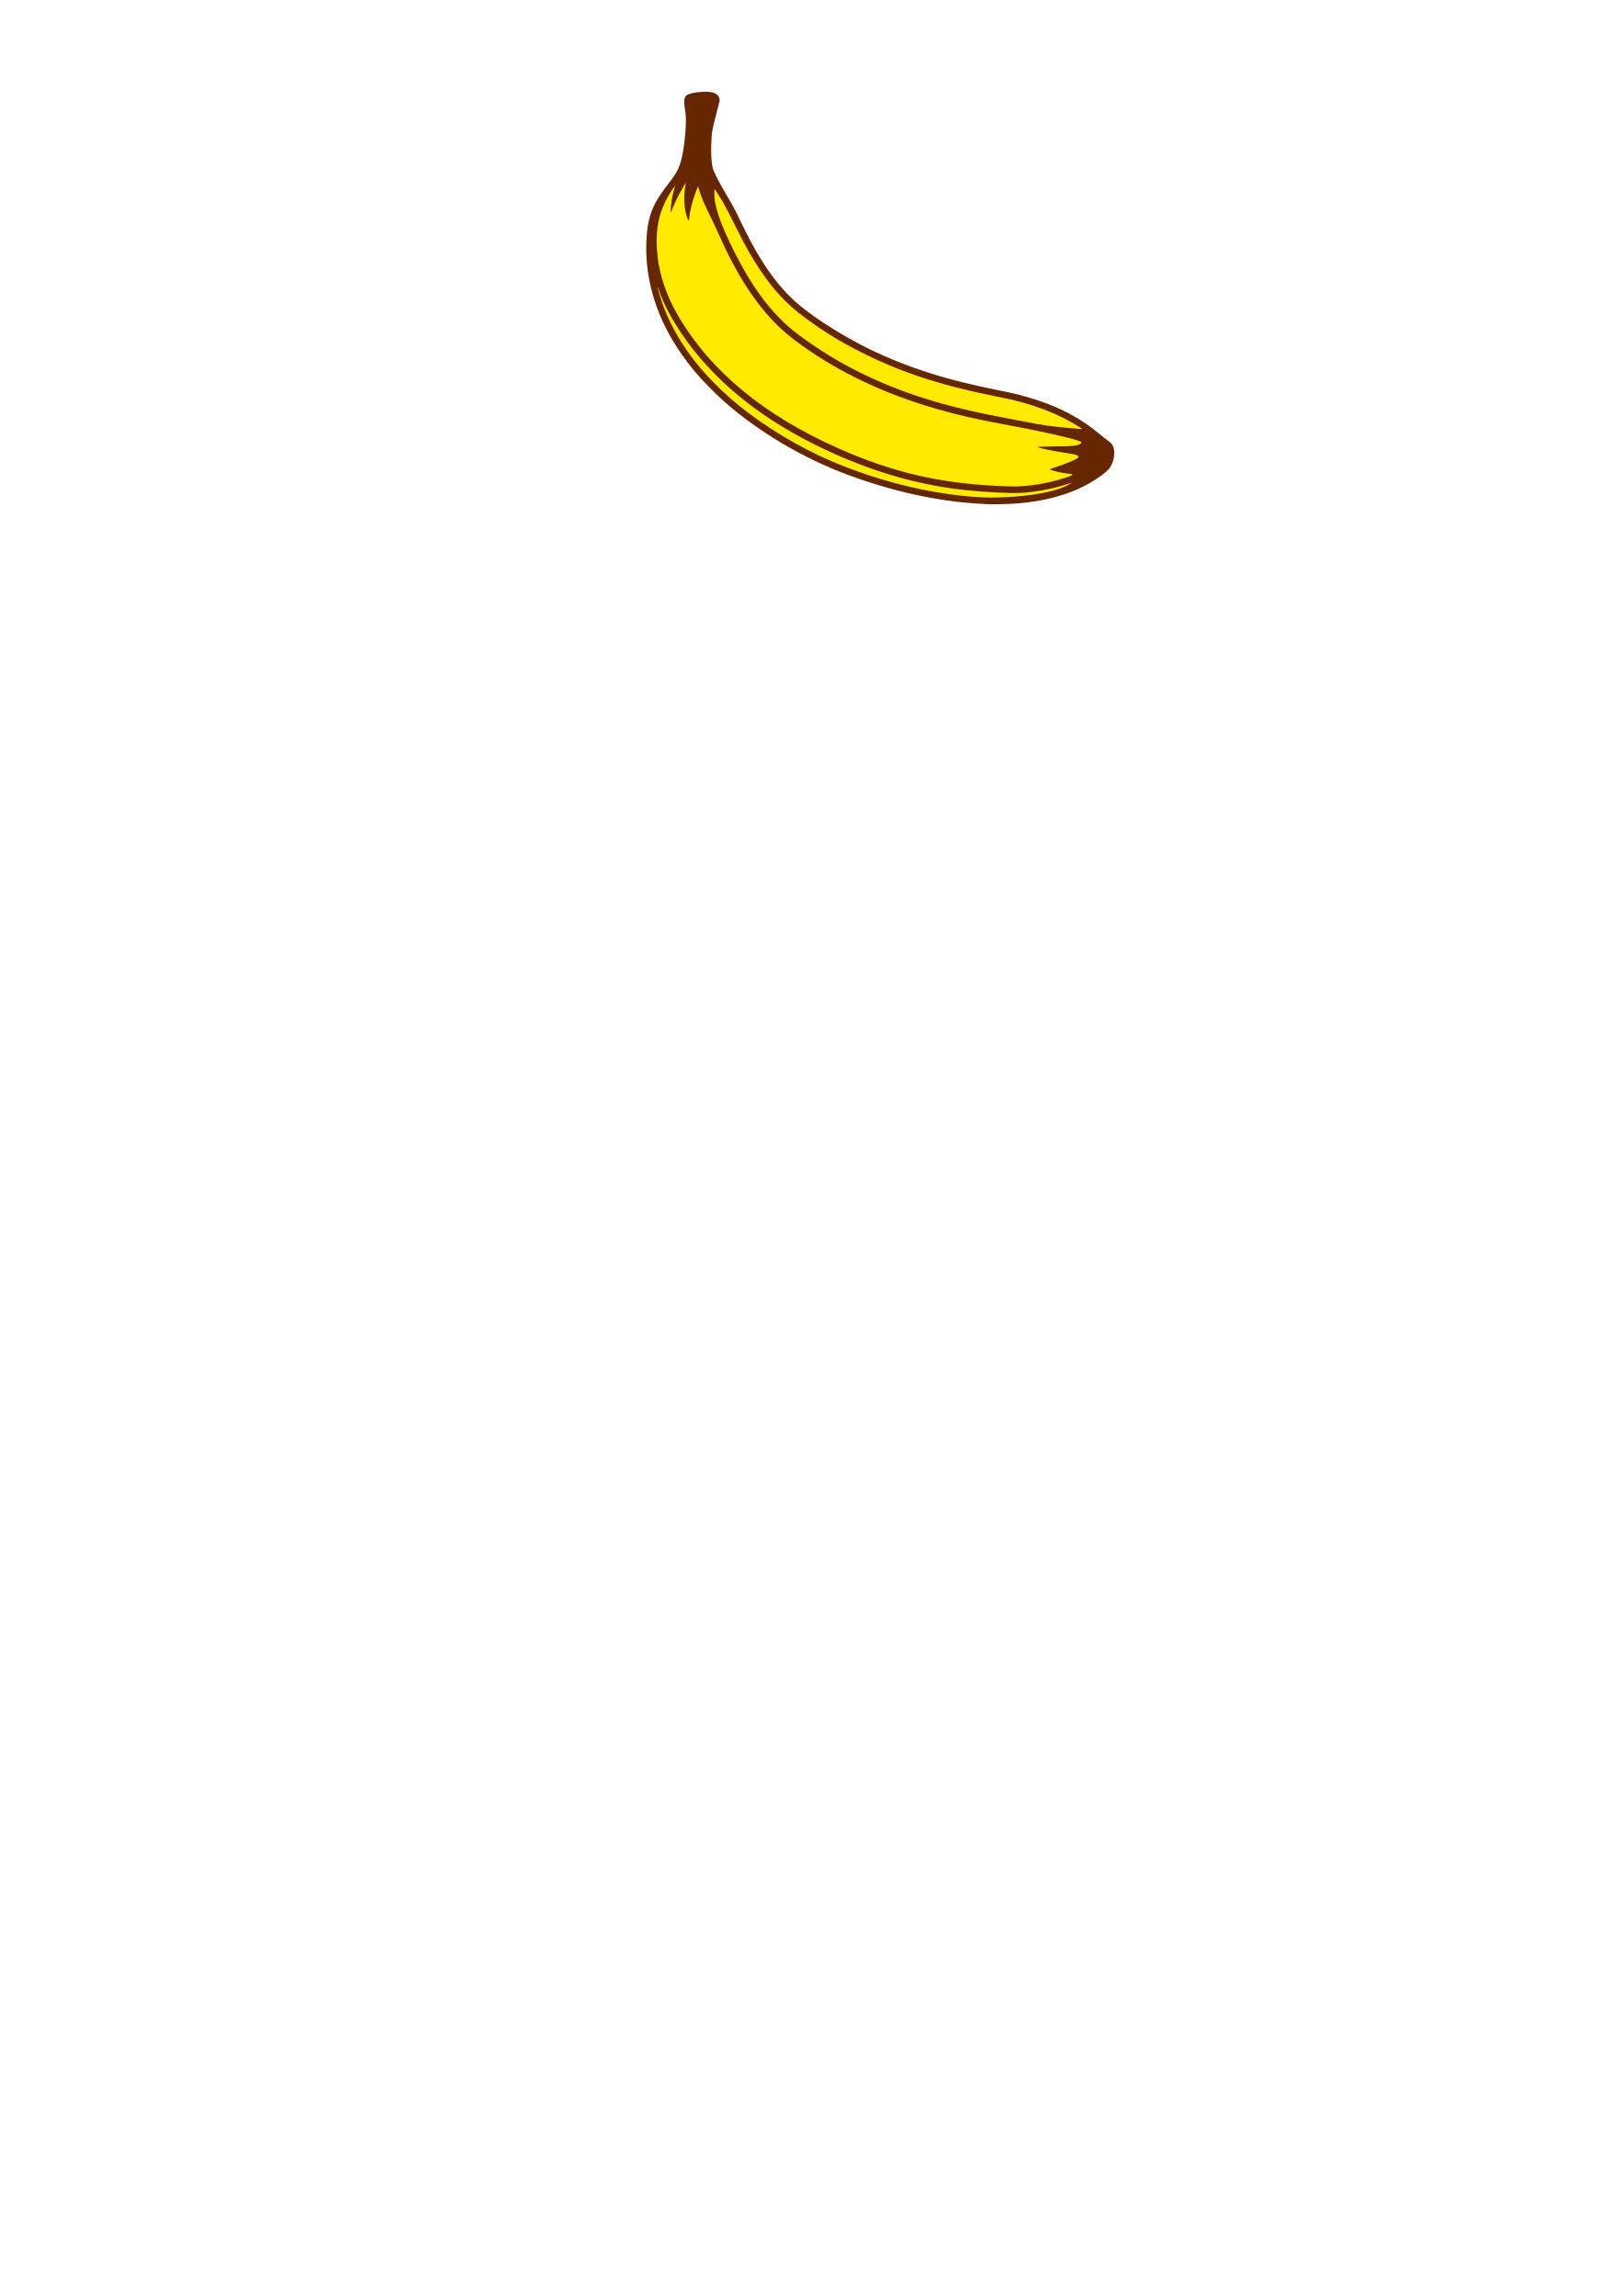
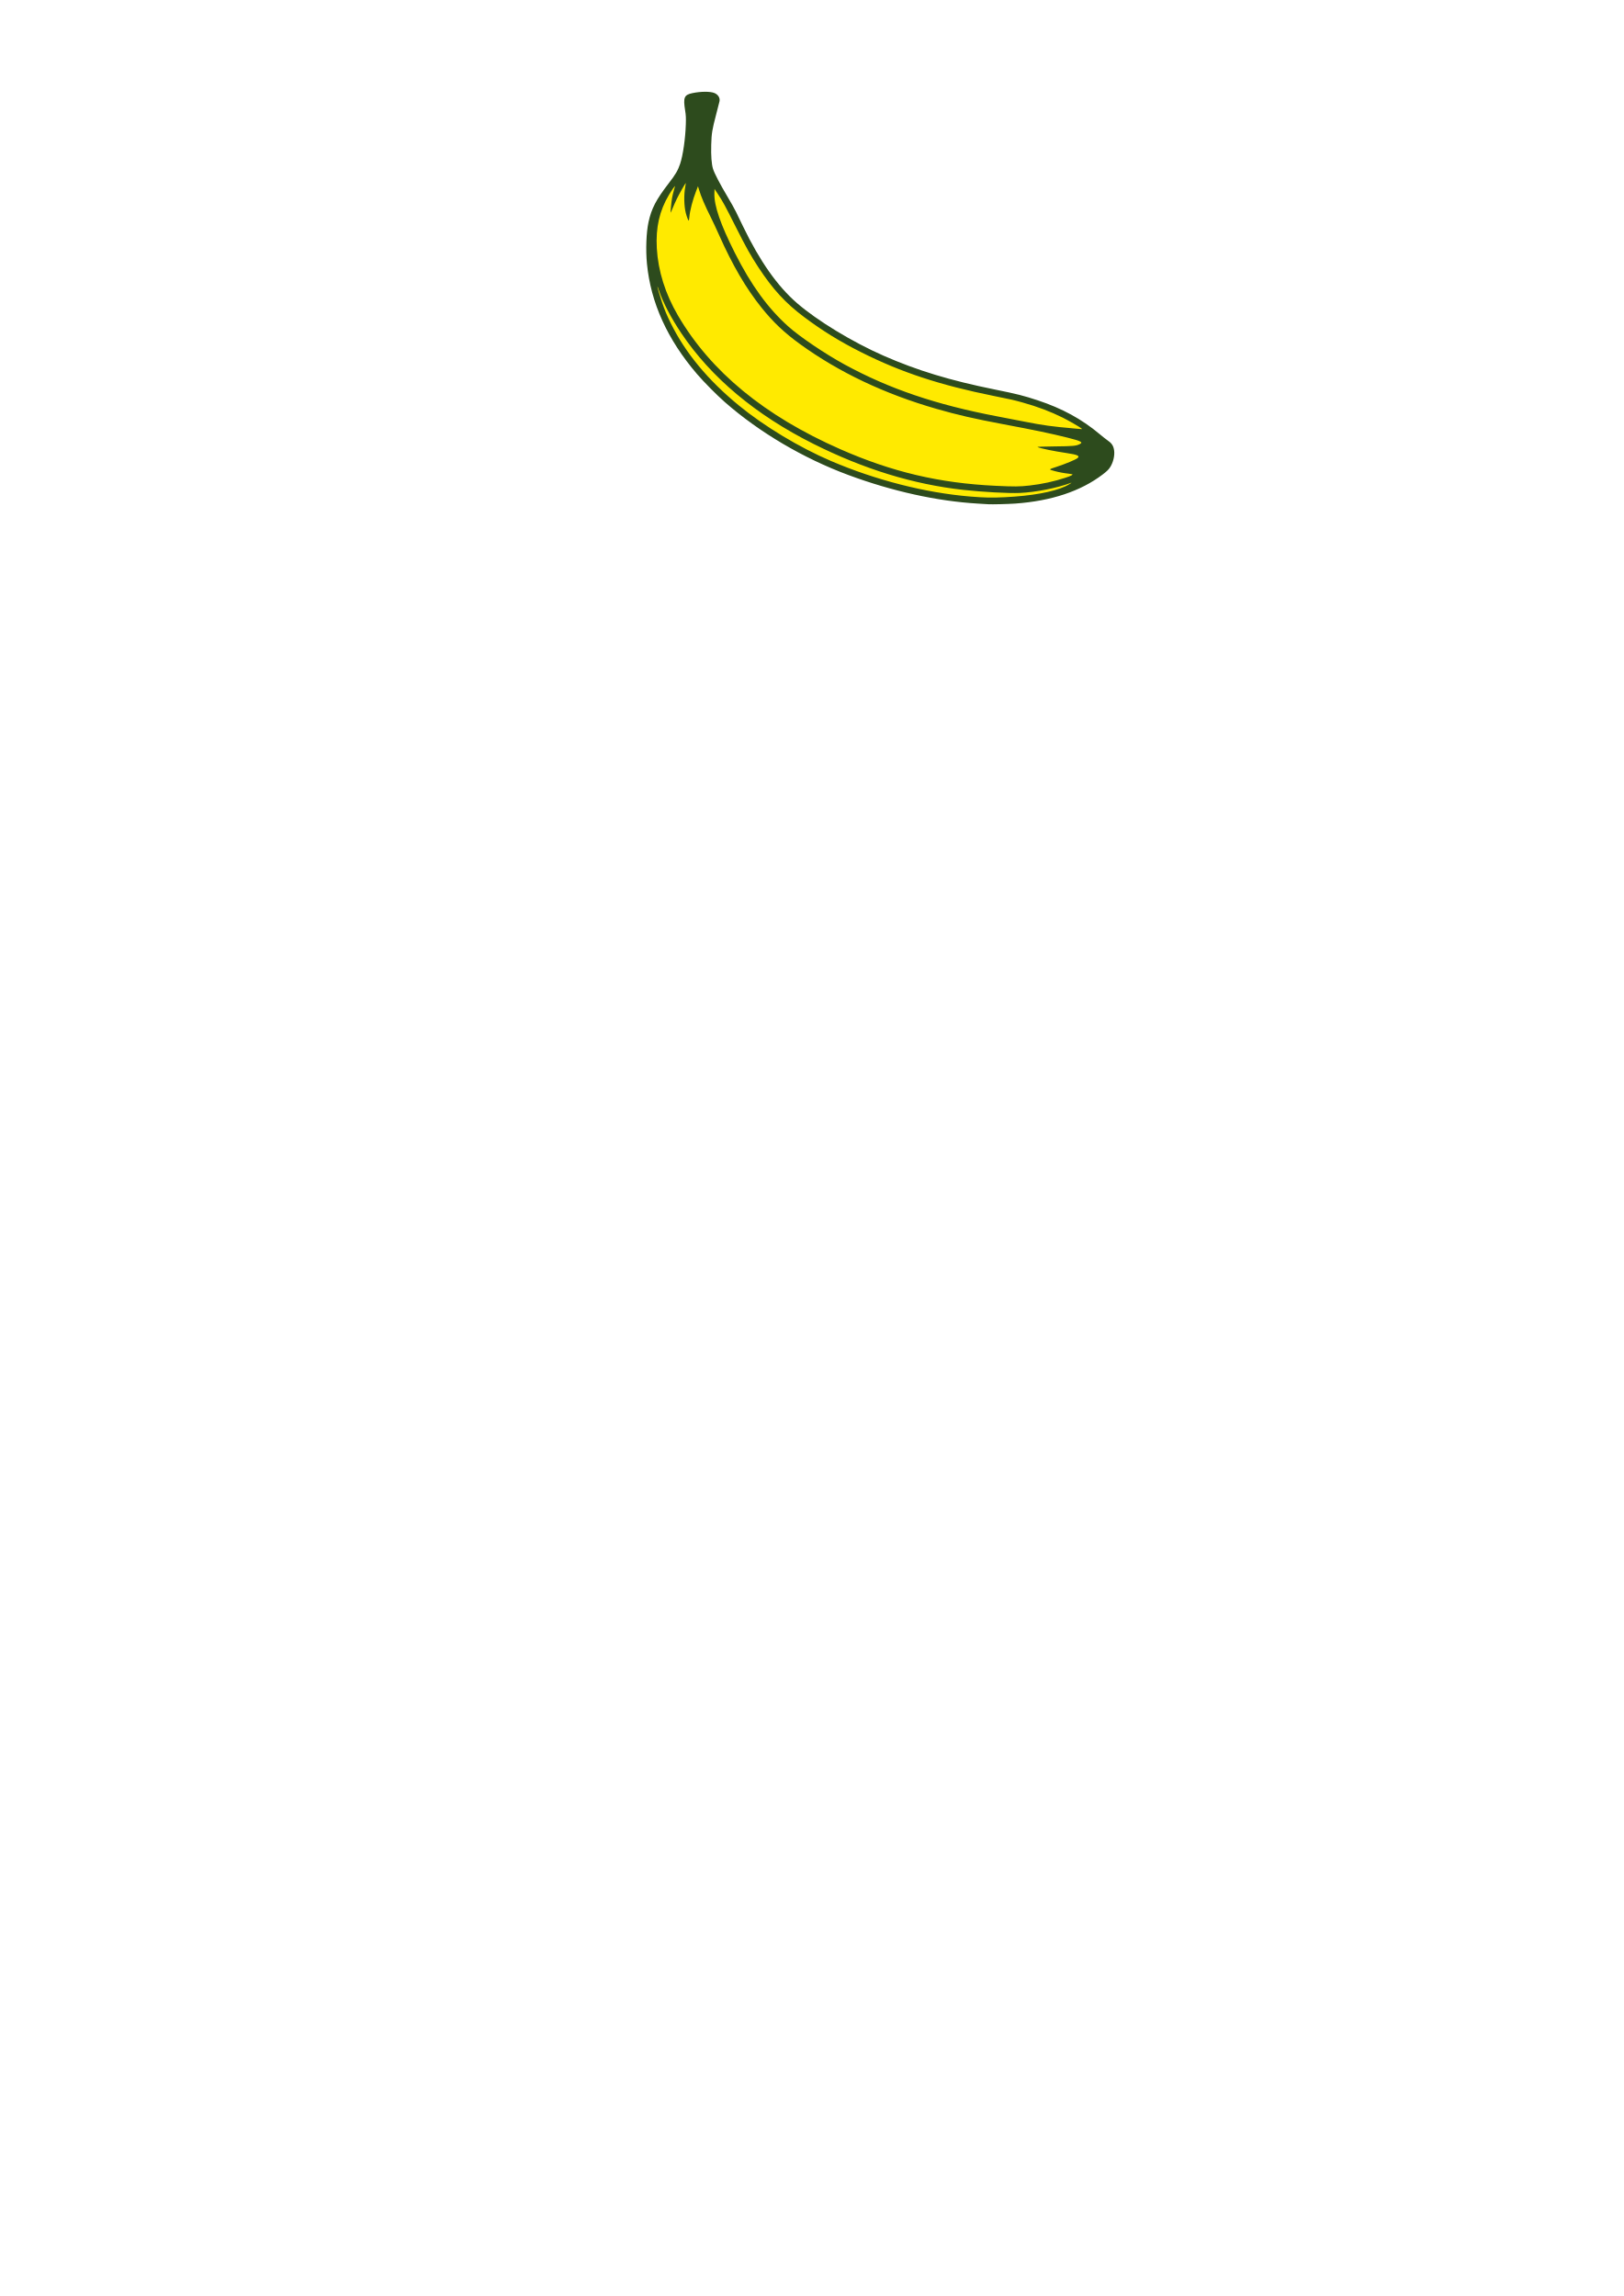
<svg xmlns="http://www.w3.org/2000/svg" width="210mm" height="297mm" viewBox="0 0 210 297" version="1.1" id="svg5">
  <defs id="defs2" />
  <g id="layer1">
    <path style="fill:#ffea00;fill-opacity:1;stroke:none;stroke-width:1;stroke-linecap:butt;stroke-linejoin:miter;stroke-miterlimit:4;stroke-dasharray:none;stroke-opacity:1" d="m 89.071,22.041 -2.002,1.547 -1.729,2.548 -1.274,5.46 0.364,4.914 1.758,5.494 2.673,4.519 4.2,4.582 7.51,5.473 10.31,4.9 9.164,2.546 6.237,0.7 8.846,-0.445 6.046,-2.546 -0.064,-5.855 -2.864,-2.227 -9.674,-2.928 -7.382,-1.718 -7.764,-2.864 -7.064,-3.882 -3.882,-3.055 -2.8,-2.928 -3.118,-4.709 -1.527,-3.628 -3.564,-6.364 z" id="path2395" />
-     <path style="fill:#662700;fill-opacity:1;stroke:none;stroke-width:1;stroke-miterlimit:4;stroke-dasharray:none;stroke-opacity:1" d="m 127.801,65.225 c -0.179,-0.012 -0.79,-0.05 -1.358,-0.083 -5.256,-0.314 -11.049,-1.594 -16.707,-3.692 -5.84,-2.165 -11.523,-5.518 -15.993,-9.437 -1.038,-0.91 -2.734,-2.622 -3.606,-3.642 -3.826,-4.47 -5.974,-9.208 -6.464,-14.261 -0.174,-1.798 -0.089,-4.046 0.204,-5.39 0.38,-1.74 0.976,-2.888 2.586,-4.978 0.92,-1.194 1.208,-1.682 1.499,-2.544 0.365,-1.082 0.678,-3.241 0.737,-5.083 0.029,-0.906 0.016,-1.177 -0.09,-1.841 -0.264,-1.658 -0.122,-2.001 0.918,-2.223 1.103,-0.235 2.338,-0.242 2.877,-0.016 0.473,0.198 0.741,0.631 0.655,1.059 -0.021,0.103 -0.21,0.846 -0.422,1.653 -0.537,2.049 -0.609,2.49 -0.65,3.965 -0.04,1.434 0.04,2.519 0.229,3.129 0.181,0.582 0.894,1.954 1.841,3.542 0.446,0.747 0.952,1.65 1.125,2.007 0.173,0.357 0.598,1.234 0.944,1.948 2.164,4.467 4.411,7.659 6.936,9.855 2.615,2.274 7.181,5.051 11.22,6.822 4.346,1.907 8.604,3.201 14.375,4.368 2.9,0.587 3.709,0.791 5.549,1.398 3.169,1.047 5.694,2.426 8.029,4.385 0.357,0.3 0.769,0.626 0.915,0.725 0.619,0.419 0.842,0.734 0.937,1.327 0.113,0.699 -0.114,1.642 -0.549,2.28 -0.181,0.266 -0.427,0.5 -0.923,0.878 -2.838,2.163 -6.633,3.426 -11.302,3.763 -0.936,0.067 -3.023,0.118 -3.512,0.086 z m 2.214,-0.911 c 3.413,-0.17 6.129,-0.657 7.743,-1.389 0.392,-0.178 1.022,-0.567 0.758,-0.468 -1.788,0.669 -4.577,1.221 -6.612,1.308 -1.462,0.062 -4.846,-0.121 -7.32,-0.397 -6.475,-0.722 -12.81,-2.667 -19.363,-5.944 -7.46,-3.732 -13.266,-8.594 -17.11,-14.33 -1.336,-1.994 -2.382,-4.002 -2.9,-5.568 -0.089,-0.27 -0.173,-0.48 -0.187,-0.466 -0.031,0.031 0.32,1.235 0.588,2.02 0.338,0.992 0.621,1.668 1.134,2.716 1.871,3.82 4.811,7.372 8.823,10.66 3.289,2.695 7.812,5.422 11.895,7.17 5.785,2.477 12.202,4.119 17.978,4.6 1.859,0.155 2.858,0.174 4.573,0.089 z m 3.158,-1.512 c 1.556,-0.175 3.121,-0.514 4.613,-1.001 0.739,-0.241 1.017,-0.382 0.895,-0.455 -0.026,-0.015 -0.22,-0.046 -0.431,-0.068 -0.565,-0.058 -1.327,-0.199 -1.83,-0.338 -0.838,-0.232 -0.856,-0.198 0.301,-0.578 1.105,-0.363 2.376,-0.894 2.633,-1.099 0.357,-0.285 0.012,-0.449 -1.369,-0.651 -1.672,-0.244 -3.507,-0.624 -3.798,-0.787 -0.059,-0.033 0.792,-0.063 2.235,-0.079 2.419,-0.026 2.763,-0.059 3.249,-0.31 0.44,-0.227 0.124,-0.391 -1.571,-0.815 -2.187,-0.547 -4.206,-0.97 -8.358,-1.749 -3.726,-0.7 -5.903,-1.2 -8.61,-1.979 -6.733,-1.938 -12.629,-4.735 -17.651,-8.374 -2.053,-1.488 -3.488,-2.846 -4.997,-4.731 -2.012,-2.514 -3.738,-5.469 -5.486,-9.394 -0.334,-0.751 -0.784,-1.716 -0.999,-2.145 -0.852,-1.7 -1.313,-2.78 -1.612,-3.776 l -0.114,-0.379 -0.239,0.615 c -0.448,1.151 -0.806,2.529 -0.877,3.375 -0.021,0.252 -0.059,0.458 -0.085,0.458 -0.057,0 -0.253,-0.516 -0.373,-0.982 -0.237,-0.918 -0.266,-2.382 -0.068,-3.412 0.05,-0.257 0.082,-0.476 0.072,-0.486 -0.03,-0.03 -0.837,1.388 -1.148,2.017 -0.161,0.325 -0.407,0.875 -0.548,1.224 -0.141,0.348 -0.263,0.626 -0.272,0.617 -0.036,-0.036 0.104,-1.461 0.189,-1.929 0.05,-0.276 0.157,-0.718 0.236,-0.983 0.08,-0.264 0.145,-0.501 0.145,-0.525 0,-0.089 -0.434,0.527 -0.782,1.112 -1.236,2.074 -1.726,4.231 -1.574,6.922 0.167,2.939 1.097,5.896 2.739,8.704 4.239,7.247 11.185,12.968 20.986,17.283 6.696,2.948 12.821,4.393 20.071,4.736 2.518,0.119 3.08,0.114 4.427,-0.037 z m 6.671,-7.4 c -0.289,-0.225 -1.636,-0.999 -2.396,-1.378 -1.56,-0.777 -3.29,-1.431 -5.168,-1.952 -1.228,-0.341 -1.404,-0.381 -3.681,-0.839 -7.03,-1.416 -12.044,-3.066 -17.208,-5.664 -2.795,-1.406 -4.985,-2.757 -7.409,-4.571 -2.388,-1.787 -4.028,-3.572 -5.888,-6.406 -1.016,-1.548 -1.595,-2.583 -2.924,-5.224 -1.404,-2.789 -1.663,-3.267 -2.311,-4.25 l -0.447,-0.679 -0.017,0.602 c -0.044,1.567 0.798,4.008 2.643,7.662 2.112,4.184 4.268,7.155 6.908,9.521 1.504,1.348 4.751,3.54 7.305,4.934 5.753,3.138 11.818,5.197 19.762,6.708 1.039,0.198 2.62,0.504 3.512,0.68 2.398,0.473 3.503,0.625 6.405,0.88 0.487,0.043 0.925,0.081 0.974,0.084 0.055,0.004 0.032,-0.037 -0.059,-0.108 z" id="path1597" />
+     <path style="fill:#2d4b1d;fill-opacity:1;stroke:none;stroke-width:1;stroke-miterlimit:4;stroke-dasharray:none;stroke-opacity:1" d="m 127.801,65.225 c -0.179,-0.012 -0.79,-0.05 -1.358,-0.083 -5.256,-0.314 -11.049,-1.594 -16.707,-3.692 -5.84,-2.165 -11.523,-5.518 -15.993,-9.437 -1.038,-0.91 -2.734,-2.622 -3.606,-3.642 -3.826,-4.47 -5.974,-9.208 -6.464,-14.261 -0.174,-1.798 -0.089,-4.046 0.204,-5.39 0.38,-1.74 0.976,-2.888 2.586,-4.978 0.92,-1.194 1.208,-1.682 1.499,-2.544 0.365,-1.082 0.678,-3.241 0.737,-5.083 0.029,-0.906 0.016,-1.177 -0.09,-1.841 -0.264,-1.658 -0.122,-2.001 0.918,-2.223 1.103,-0.235 2.338,-0.242 2.877,-0.016 0.473,0.198 0.741,0.631 0.655,1.059 -0.021,0.103 -0.21,0.846 -0.422,1.653 -0.537,2.049 -0.609,2.49 -0.65,3.965 -0.04,1.434 0.04,2.519 0.229,3.129 0.181,0.582 0.894,1.954 1.841,3.542 0.446,0.747 0.952,1.65 1.125,2.007 0.173,0.357 0.598,1.234 0.944,1.948 2.164,4.467 4.411,7.659 6.936,9.855 2.615,2.274 7.181,5.051 11.22,6.822 4.346,1.907 8.604,3.201 14.375,4.368 2.9,0.587 3.709,0.791 5.549,1.398 3.169,1.047 5.694,2.426 8.029,4.385 0.357,0.3 0.769,0.626 0.915,0.725 0.619,0.419 0.842,0.734 0.937,1.327 0.113,0.699 -0.114,1.642 -0.549,2.28 -0.181,0.266 -0.427,0.5 -0.923,0.878 -2.838,2.163 -6.633,3.426 -11.302,3.763 -0.936,0.067 -3.023,0.118 -3.512,0.086 z m 2.214,-0.911 c 3.413,-0.17 6.129,-0.657 7.743,-1.389 0.392,-0.178 1.022,-0.567 0.758,-0.468 -1.788,0.669 -4.577,1.221 -6.612,1.308 -1.462,0.062 -4.846,-0.121 -7.32,-0.397 -6.475,-0.722 -12.81,-2.667 -19.363,-5.944 -7.46,-3.732 -13.266,-8.594 -17.11,-14.33 -1.336,-1.994 -2.382,-4.002 -2.9,-5.568 -0.089,-0.27 -0.173,-0.48 -0.187,-0.466 -0.031,0.031 0.32,1.235 0.588,2.02 0.338,0.992 0.621,1.668 1.134,2.716 1.871,3.82 4.811,7.372 8.823,10.66 3.289,2.695 7.812,5.422 11.895,7.17 5.785,2.477 12.202,4.119 17.978,4.6 1.859,0.155 2.858,0.174 4.573,0.089 z m 3.158,-1.512 c 1.556,-0.175 3.121,-0.514 4.613,-1.001 0.739,-0.241 1.017,-0.382 0.895,-0.455 -0.026,-0.015 -0.22,-0.046 -0.431,-0.068 -0.565,-0.058 -1.327,-0.199 -1.83,-0.338 -0.838,-0.232 -0.856,-0.198 0.301,-0.578 1.105,-0.363 2.376,-0.894 2.633,-1.099 0.357,-0.285 0.012,-0.449 -1.369,-0.651 -1.672,-0.244 -3.507,-0.624 -3.798,-0.787 -0.059,-0.033 0.792,-0.063 2.235,-0.079 2.419,-0.026 2.763,-0.059 3.249,-0.31 0.44,-0.227 0.124,-0.391 -1.571,-0.815 -2.187,-0.547 -4.206,-0.97 -8.358,-1.749 -3.726,-0.7 -5.903,-1.2 -8.61,-1.979 -6.733,-1.938 -12.629,-4.735 -17.651,-8.374 -2.053,-1.488 -3.488,-2.846 -4.997,-4.731 -2.012,-2.514 -3.738,-5.469 -5.486,-9.394 -0.334,-0.751 -0.784,-1.716 -0.999,-2.145 -0.852,-1.7 -1.313,-2.78 -1.612,-3.776 l -0.114,-0.379 -0.239,0.615 c -0.448,1.151 -0.806,2.529 -0.877,3.375 -0.021,0.252 -0.059,0.458 -0.085,0.458 -0.057,0 -0.253,-0.516 -0.373,-0.982 -0.237,-0.918 -0.266,-2.382 -0.068,-3.412 0.05,-0.257 0.082,-0.476 0.072,-0.486 -0.03,-0.03 -0.837,1.388 -1.148,2.017 -0.161,0.325 -0.407,0.875 -0.548,1.224 -0.141,0.348 -0.263,0.626 -0.272,0.617 -0.036,-0.036 0.104,-1.461 0.189,-1.929 0.05,-0.276 0.157,-0.718 0.236,-0.983 0.08,-0.264 0.145,-0.501 0.145,-0.525 0,-0.089 -0.434,0.527 -0.782,1.112 -1.236,2.074 -1.726,4.231 -1.574,6.922 0.167,2.939 1.097,5.896 2.739,8.704 4.239,7.247 11.185,12.968 20.986,17.283 6.696,2.948 12.821,4.393 20.071,4.736 2.518,0.119 3.08,0.114 4.427,-0.037 z m 6.671,-7.4 c -0.289,-0.225 -1.636,-0.999 -2.396,-1.378 -1.56,-0.777 -3.29,-1.431 -5.168,-1.952 -1.228,-0.341 -1.404,-0.381 -3.681,-0.839 -7.03,-1.416 -12.044,-3.066 -17.208,-5.664 -2.795,-1.406 -4.985,-2.757 -7.409,-4.571 -2.388,-1.787 -4.028,-3.572 -5.888,-6.406 -1.016,-1.548 -1.595,-2.583 -2.924,-5.224 -1.404,-2.789 -1.663,-3.267 -2.311,-4.25 l -0.447,-0.679 -0.017,0.602 c -0.044,1.567 0.798,4.008 2.643,7.662 2.112,4.184 4.268,7.155 6.908,9.521 1.504,1.348 4.751,3.54 7.305,4.934 5.753,3.138 11.818,5.197 19.762,6.708 1.039,0.198 2.62,0.504 3.512,0.68 2.398,0.473 3.503,0.625 6.405,0.88 0.487,0.043 0.925,0.081 0.974,0.084 0.055,0.004 0.032,-0.037 -0.059,-0.108 z" id="path1597" />
  </g>
</svg>
